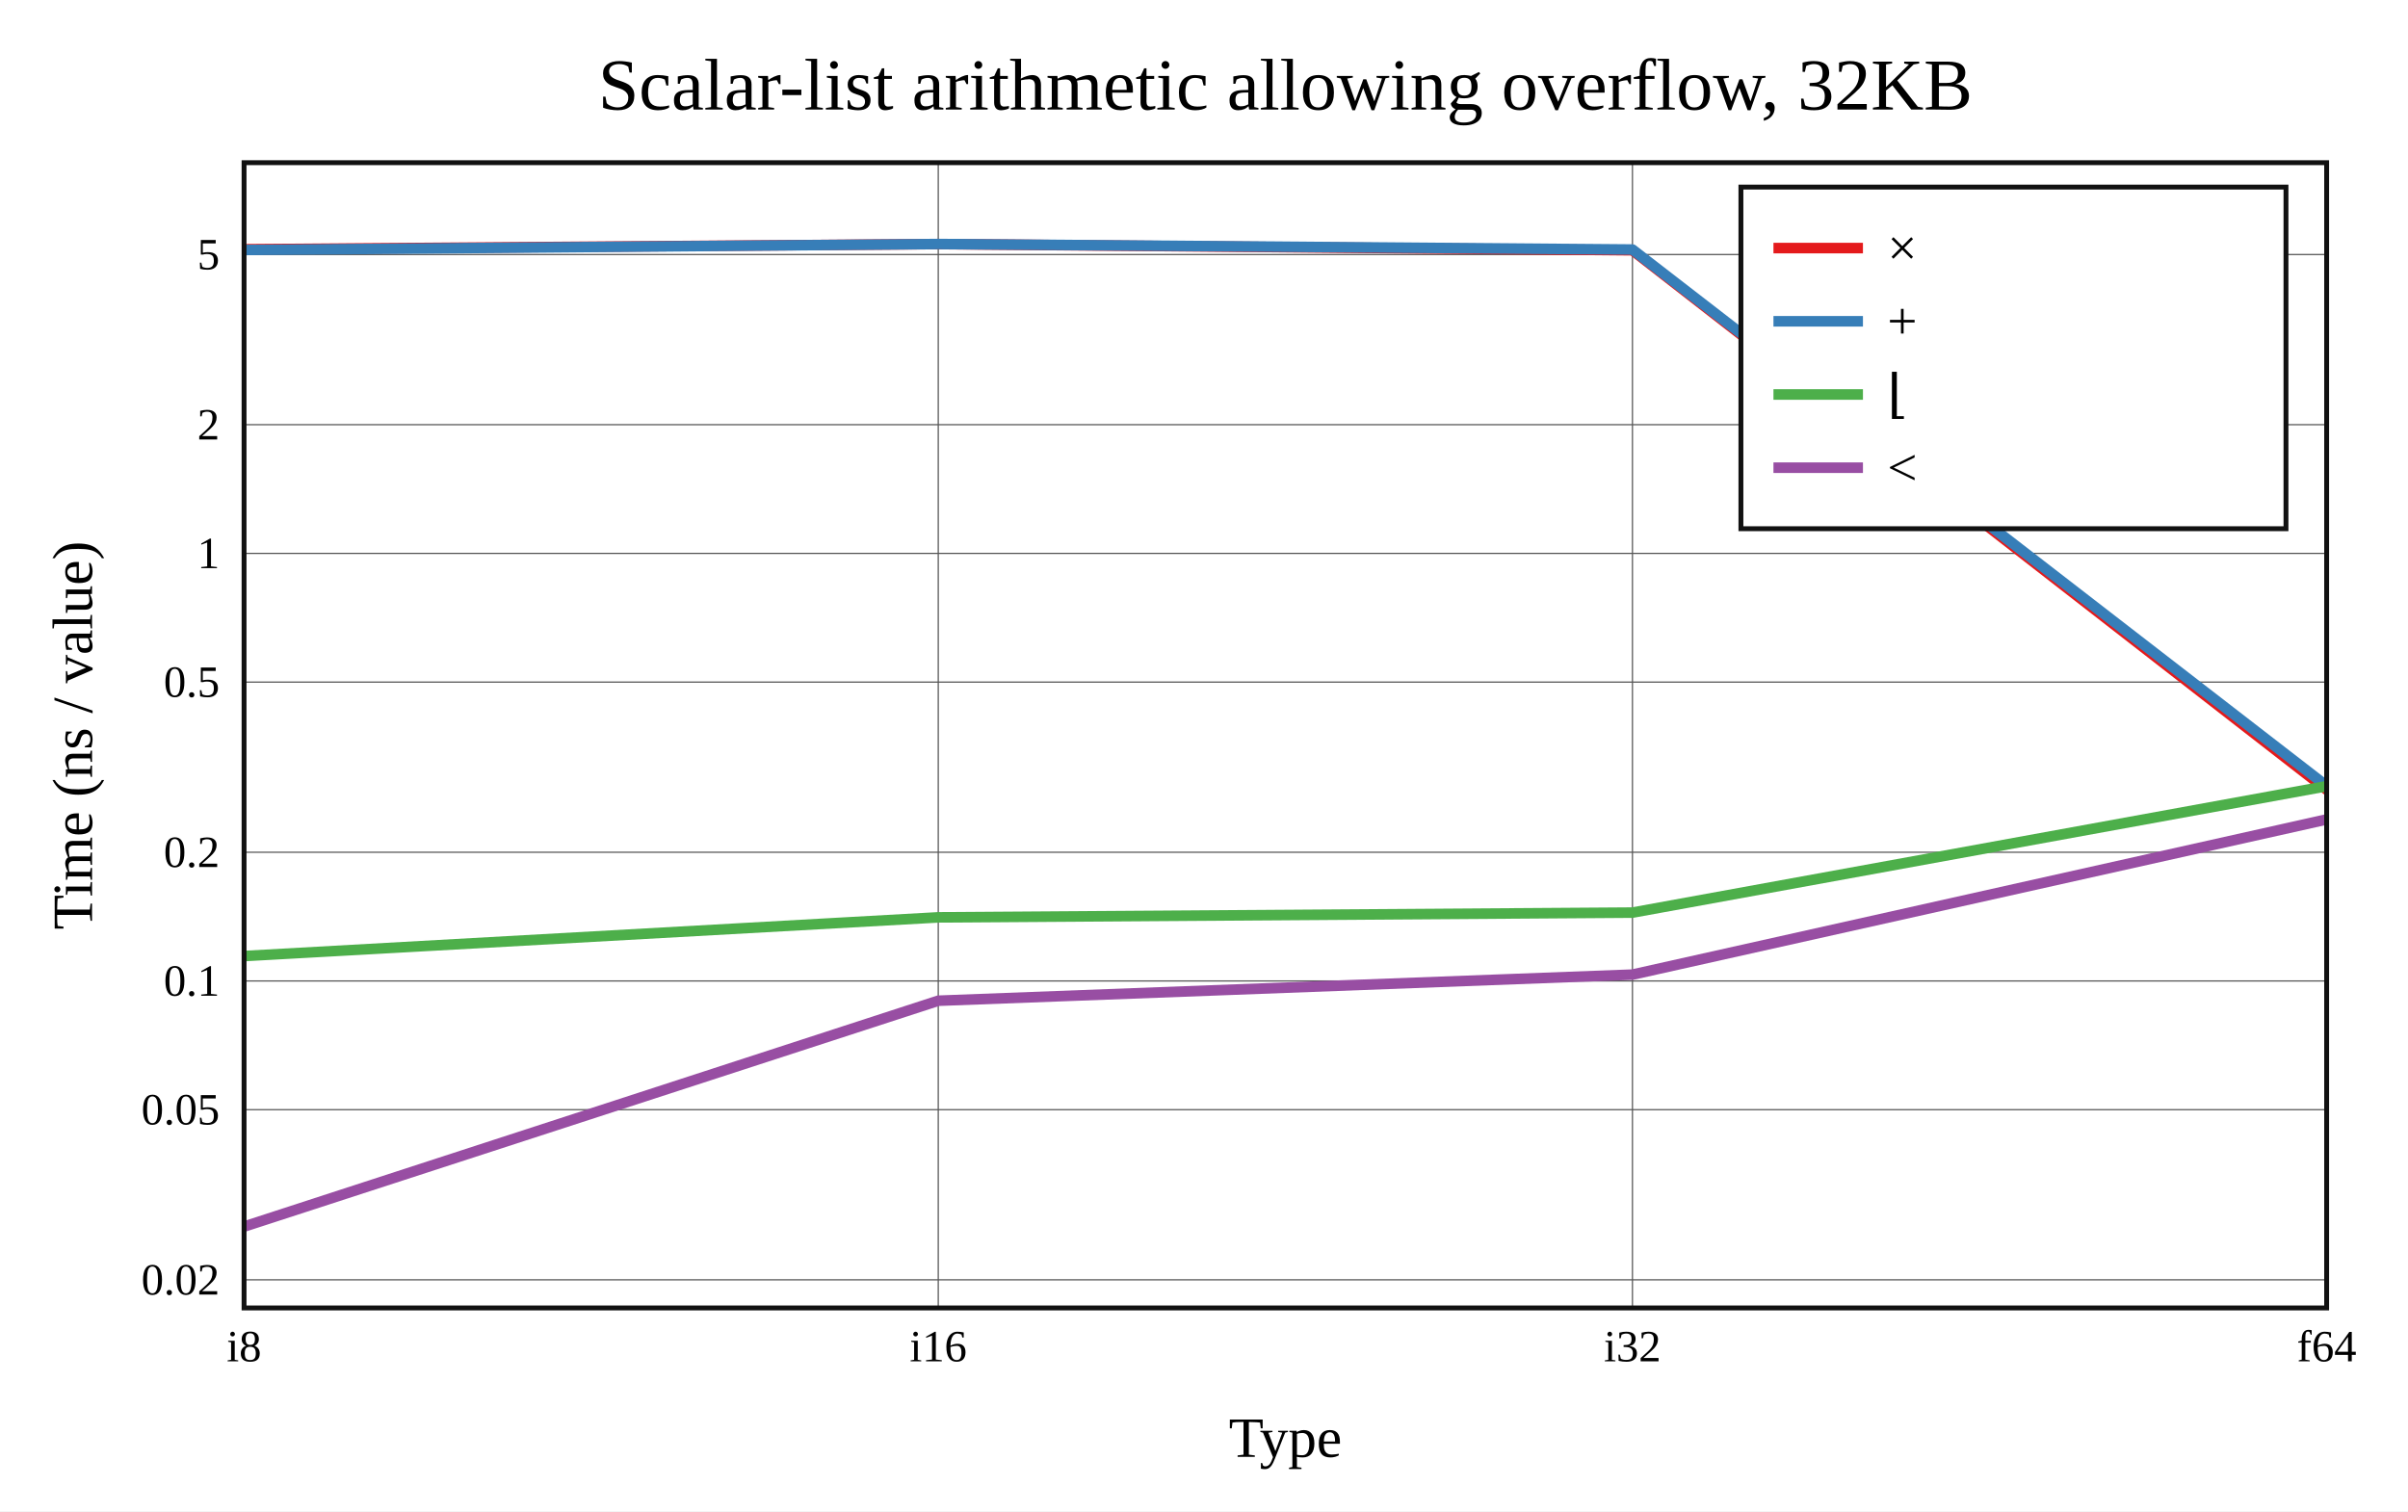
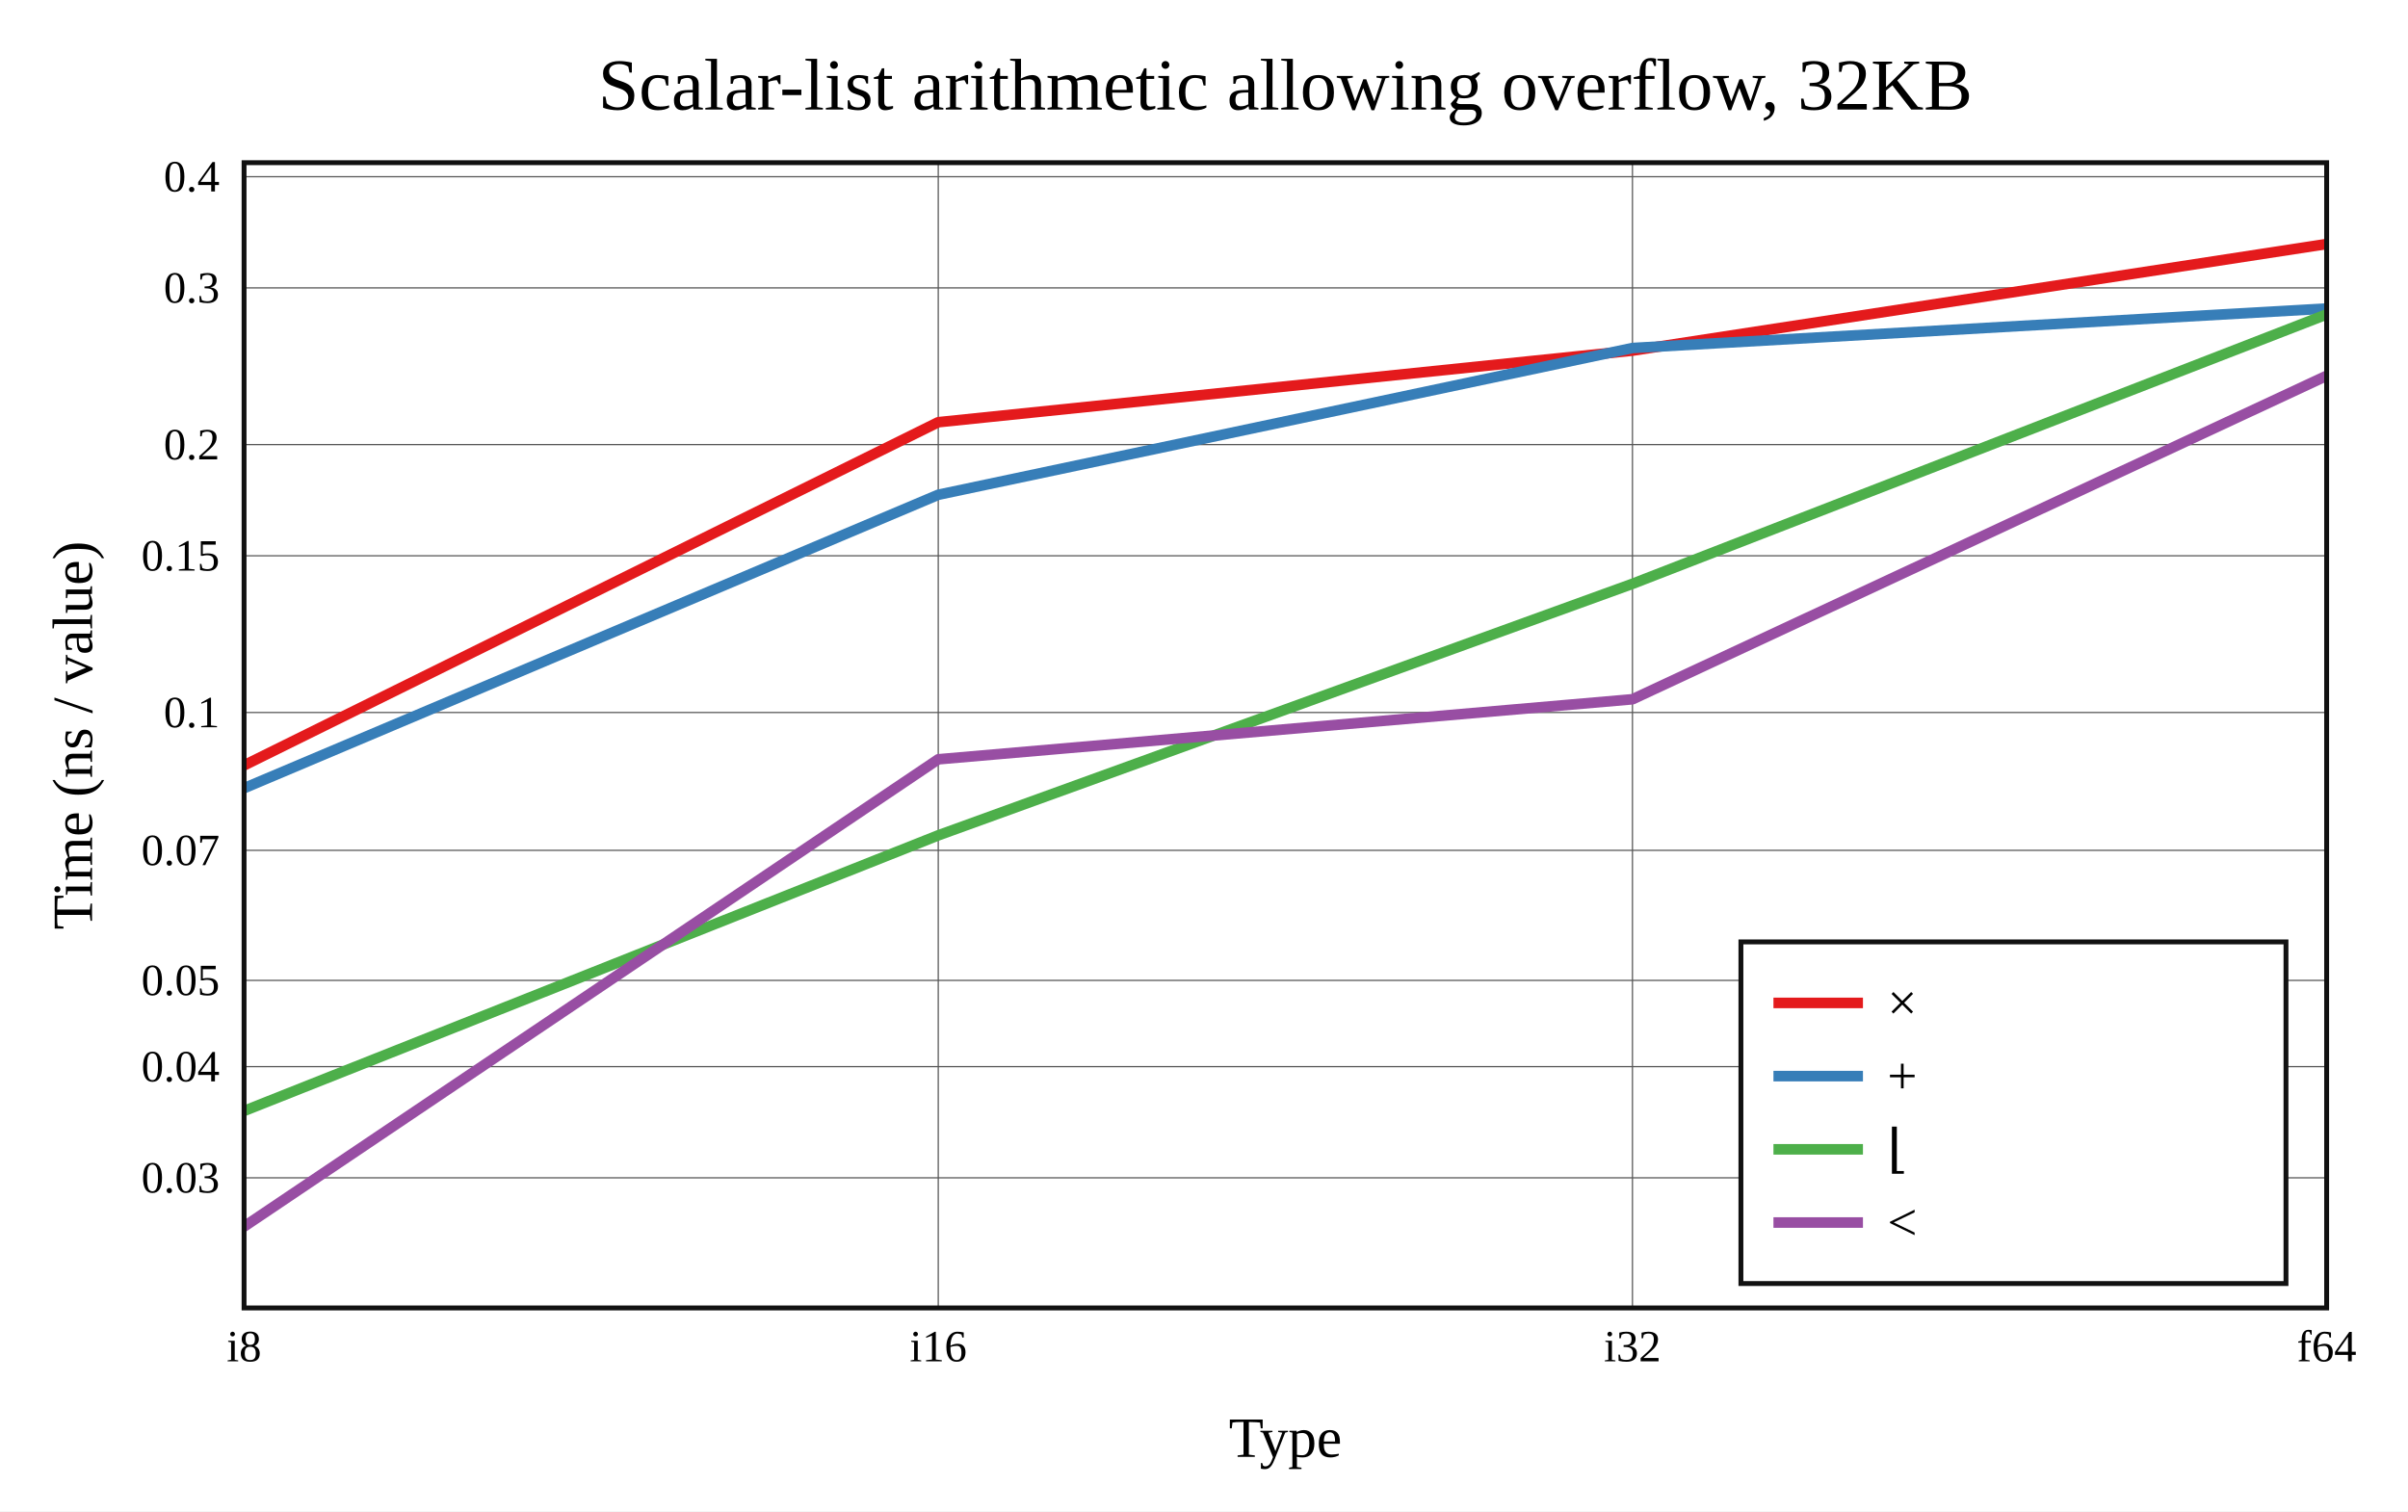
<svg xmlns="http://www.w3.org/2000/svg" viewBox="-60 -40 592 371.6" height="557.4" width="888">
  <g stroke-width="2.6" font-size="14px" text-anchor="middle">
    <defs>
      <clipPath id="clip">
        <rect x="0" y="0" width="512" height="281.6" />
      </clipPath>
    </defs>
    <rect fill="white" x="-60" y="-40" width="592" height="371.6" />
    <text dy="0.33em" font-size="18px" x="256" y="-19">Scalar-list arithmetic allowing overflow, 32KB</text>
    <text dy="0.33em" x="256" y="313.6">Type</text>
    <text dy="0.33em" transform="rotate(-90)" x="-140.8" y="-42">Time (ns / value)</text>
    <g stroke-width="0.3" stroke="#555">
      <path d="M170.667 0v281.6" />
      <path d="M341.333 0v281.6" />
-       <path d="M0 274.686h512" />
-       <path d="M0 232.849h512" />
-       <path d="M0 201.202h512" />
-       <path d="M0 169.554h512" />
-       <path d="M0 127.717h512" />
-       <path d="M0 96.07h512" />
-       <path d="M0 64.422h512" />
-       <path d="M0 22.585h512" />
+       <path d="M0 249.605h512" />
+       <path d="M0 222.266h512" />
+       <path d="M0 201.061h512" />
+       <path d="M0 169.085h512" />
+       <path d="M0 135.19h512" />
+       <path d="M0 96.658h512" />
+       <path d="M0 69.32h512" />
+       <path d="M0 30.788h512" />
+       <path d="M0 3.449h512" />
    </g>
    <g font-size="11px">
      <text dy="0.33em" x="0" y="291.1">i8</text>
      <text dy="0.33em" x="170.667" y="291.1">i16</text>
      <text dy="0.33em" x="341.333" y="291.1">i32</text>
      <text dy="0.33em" x="512" y="291.1">f64</text>
      <g text-anchor="end">
-         <text dy="0.33em" x="-6" y="274.686">0.02</text>
-         <text dy="0.33em" x="-6" y="232.849">0.05</text>
-         <text dy="0.33em" x="-6" y="201.202">0.1</text>
-         <text dy="0.33em" x="-6" y="169.554">0.2</text>
-         <text dy="0.33em" x="-6" y="127.717">0.5</text>
-         <text dy="0.33em" x="-6" y="96.07">1</text>
-         <text dy="0.33em" x="-6" y="64.422">2</text>
-         <text dy="0.33em" x="-6" y="22.585">5</text>
+         <text dy="0.33em" x="-6" y="249.605">0.03</text>
+         <text dy="0.33em" x="-6" y="222.266">0.04</text>
+         <text dy="0.33em" x="-6" y="201.061">0.05</text>
+         <text dy="0.33em" x="-6" y="169.085">0.07</text>
+         <text dy="0.33em" x="-6" y="135.19">0.1</text>
+         <text dy="0.33em" x="-6" y="96.658">0.15</text>
+         <text dy="0.33em" x="-6" y="69.32">0.2</text>
+         <text dy="0.33em" x="-6" y="30.788">0.3</text>
+         <text dy="0.33em" x="-6" y="3.449">0.4</text>
      </g>
    </g>
    <g clip-path="url(#clip)" fill="none" stroke-linecap="round" stroke-linejoin="round">
-       <path stroke="#e41a1c" d="M0 21.288L170.667 20.016L341.333 21.543L512 154.174" />
-       <path stroke="#377eb8" d="M0 21.468L170.667 20L341.333 21.358L512 153.266" />
-       <path stroke="#4daf4a" d="M0 195.078L170.667 185.564L341.333 184.395L512 153.31" />
-       <path stroke="#984ea3" d="M0 261.6L170.667 206.062L341.333 199.642L512 161.486" />
+       <path stroke="#e41a1c" d="M0 148.192L170.667 63.814L341.333 46.216L512 20" />
+       <path stroke="#377eb8" d="M0 153.803L170.667 81.655L341.333 45.571L512 35.865" />
+       <path stroke="#4daf4a" d="M0 233.161L170.667 165.398L341.333 103.552L512 37.308" />
+       <path stroke="#984ea3" d="M0 261.6L170.667 146.697L341.333 131.94L512 52.4" />
    </g>
    <rect stroke-width="1.2" stroke="#111" fill="none" x="0" y="0" width="512" height="281.6" />
-     <g transform="translate(368,6)" text-anchor="start" font-size="13px">
+     <g transform="translate(368,191.6)" text-anchor="start" font-size="13px">
      <rect stroke-width="1.2" stroke="#111" fill="white" x="0" y="0" width="134" height="84" />
      <path stroke="#e41a1c" d="M8 15h22" />
      <path stroke="#377eb8" d="M8 33h22" />
      <path stroke="#4daf4a" d="M8 51h22" />
      <path stroke="#984ea3" d="M8 69h22" />
      <text dy="0.33em" x="36" y="15">×</text>
      <text dy="0.33em" x="36" y="33">+</text>
      <text dy="0.33em" x="36" y="51">⌊</text>
      <text dy="0.33em" x="36" y="69">&lt;</text>
    </g>
  </g>
</svg>
